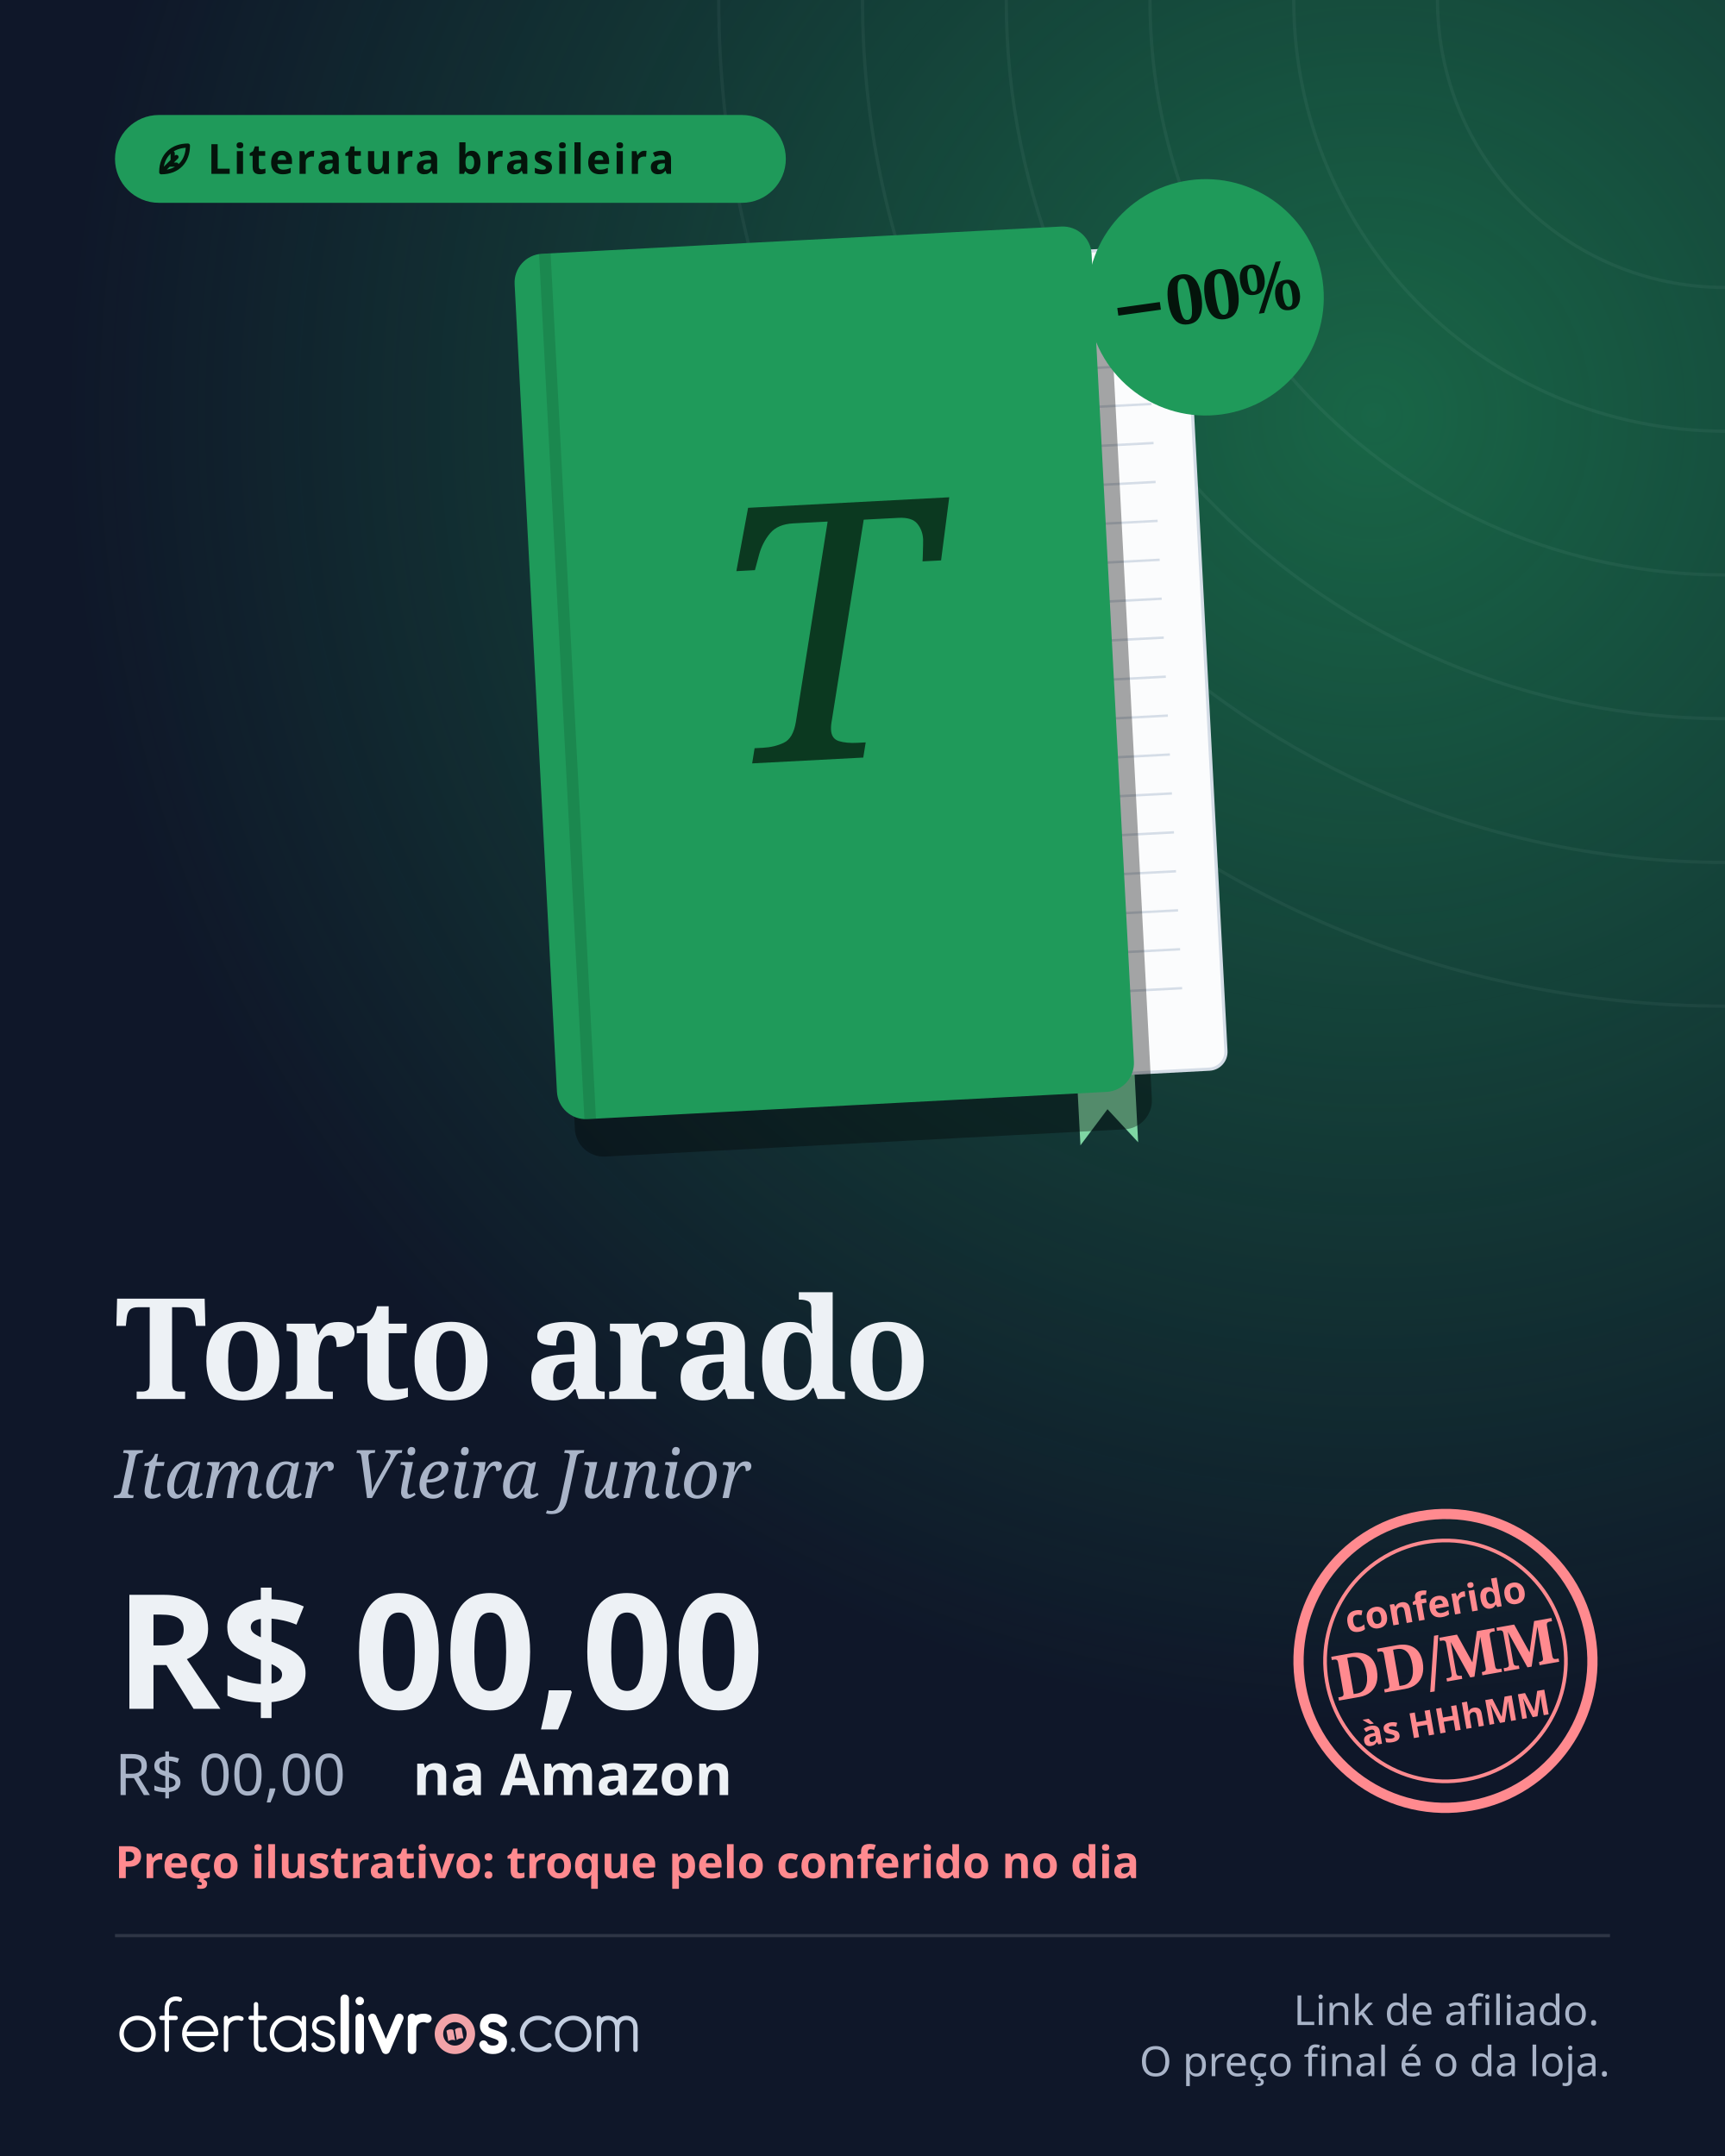
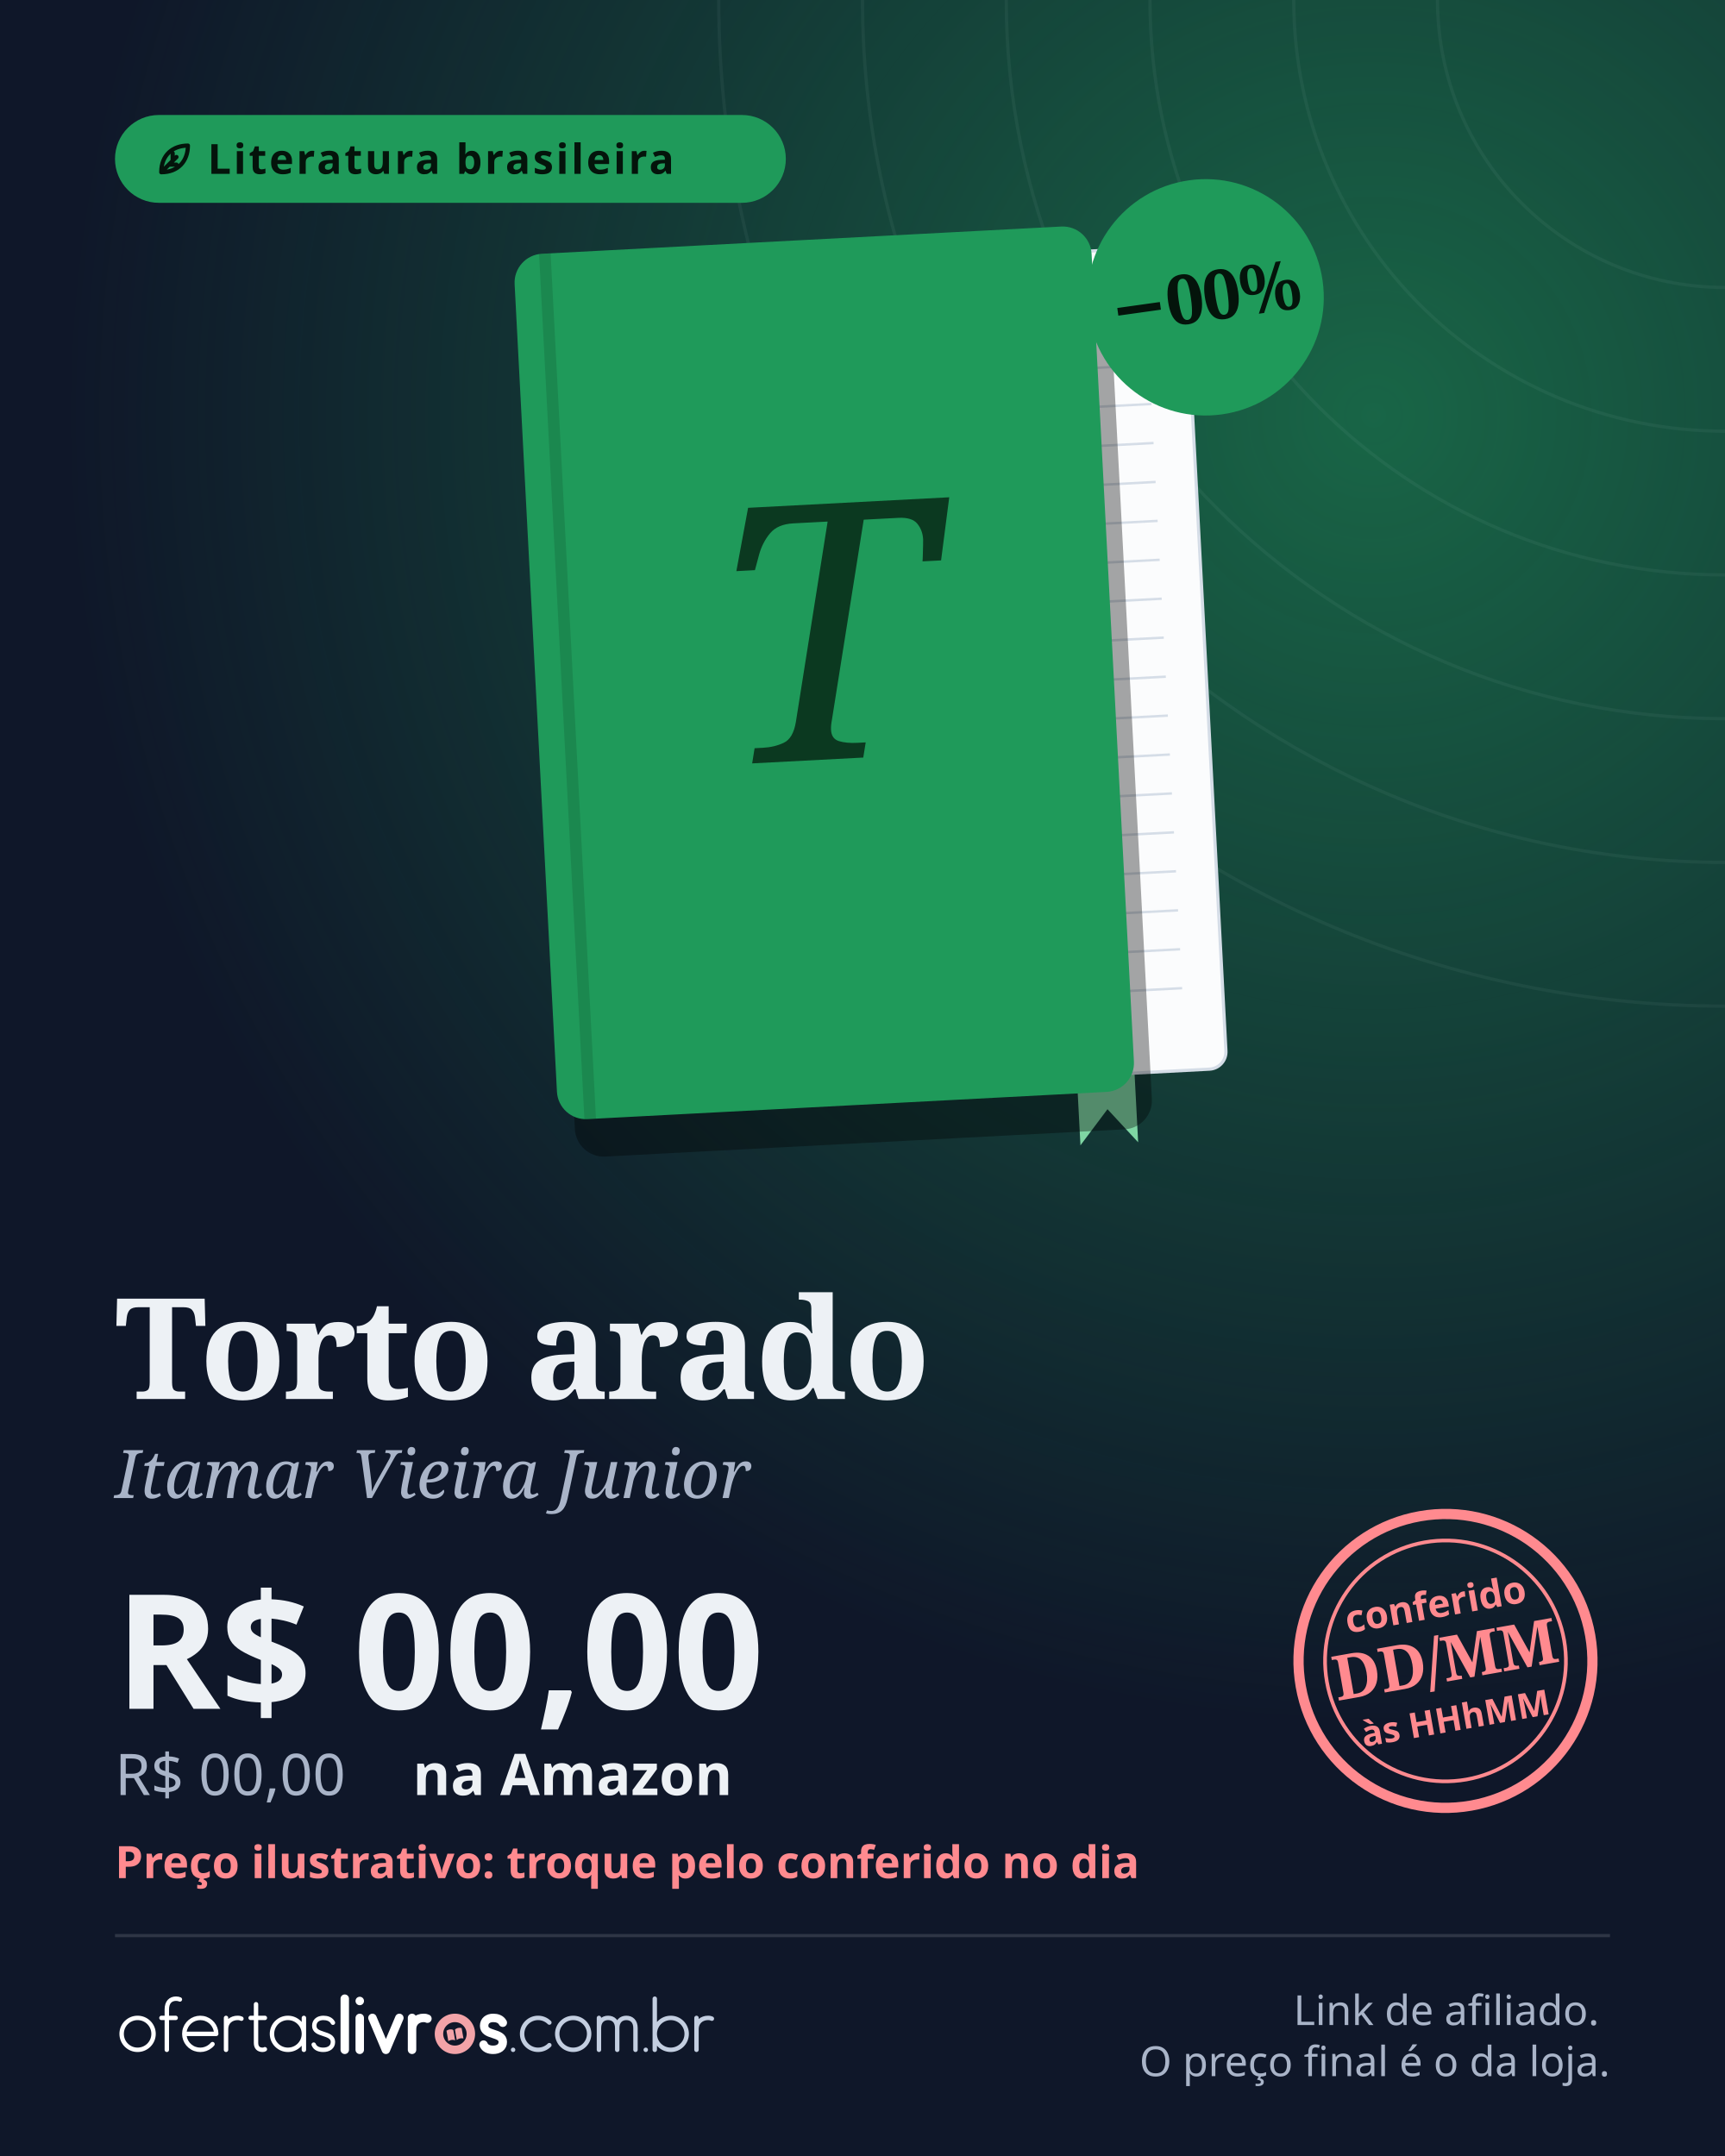
<svg xmlns="http://www.w3.org/2000/svg" width="1080" height="1350" viewBox="0 0 1080 1350" role="img" aria-label="Oferta: Torto arado">
  <style>
@font-face{font-family:"Fraunces";font-weight:100 900;src:url("../../../../static/fonts/fraunces-latin-full-normal.woff2")}
@font-face{font-family:"Fraunces";font-style:italic;font-weight:100 900;src:url("../../../../static/fonts/fraunces-latin-full-italic.woff2")}
@font-face{font-family:"Outfit";font-weight:100 900;src:url("../../../../static/fonts/outfit-latin-wght-normal.woff2")}
.f{font-family:Fraunces,Charter,Georgia,serif;font-weight:800;font-variation-settings:"SOFT" 100,"WONK" 1;letter-spacing:-.02em}
.fi{font-family:Fraunces,Charter,Georgia,serif;font-style:italic;font-weight:400;font-variation-settings:"SOFT" 100,"WONK" 1}
.s{font-family:Outfit,system-ui,sans-serif}
.up{text-transform:uppercase;letter-spacing:.06em}
</style>
  <defs>
    <radialGradient id="g" cx="860" cy="260" r="820" gradientUnits="userSpaceOnUse">
      <stop offset="0" stop-color="#1f9a5a" stop-opacity="0.6" />
      <stop offset="1" stop-color="#1f9a5a" stop-opacity="0" />
    </radialGradient>
  </defs>
  <rect width="1080" height="1350" fill="#0f1729" />
  <rect width="1080" height="1350" fill="url(#g)" />
  <circle cx="1080" cy="0" r="180" fill="none" stroke="#edf1f5" stroke-opacity="0.05" stroke-width="2" />
  <circle cx="1080" cy="0" r="270" fill="none" stroke="#edf1f5" stroke-opacity="0.05" stroke-width="2" />
  <circle cx="1080" cy="0" r="360" fill="none" stroke="#edf1f5" stroke-opacity="0.05" stroke-width="2" />
  <circle cx="1080" cy="0" r="450" fill="none" stroke="#edf1f5" stroke-opacity="0.05" stroke-width="2" />
  <circle cx="1080" cy="0" r="540" fill="none" stroke="#edf1f5" stroke-opacity="0.05" stroke-width="2" />
  <circle cx="1080" cy="0" r="630" fill="none" stroke="#edf1f5" stroke-opacity="0.05" stroke-width="2" />
  <rect x="72" y="72" width="420" height="55" rx="27.5" fill="#1f9a5a" />
  <g transform="translate(95 85.2) scale(1.1917)" fill="none" stroke="#04140b" stroke-width="2.2" stroke-linecap="round" stroke-linejoin="round" color="#04140b">
    <path d="M5 19C5 10 11 5 19 5c0 8-5 14-14 14zM5 19l8-8M9 15h4M11 13V9" />
  </g>
  <text class="s up" x="130" y="108.86" font-size="26" fill="#04140b" font-weight="700" text-anchor="start">
    <tspan x="130" dy="0">Literatura brasileira</tspan>
  </text>
  <g transform="rotate(-3 516.0617 421.2963)">
    <path d="M660.753 638.333 h36.173 v86.815 l-18.086 -21.704 l-18.086 21.704z" fill="#7fd6a4" />
    <rect x="393.074" y="166.278" width="361.728" height="515.463" rx="10.852" fill="#fbfcfd" stroke="#d5dde7" stroke-width="2" />
    <line x1="407.543" y1="215.1" x2="729.481" y2="215.1" stroke="#d5dde7" stroke-width="1.5" />
    <line x1="407.543" y1="239.5" x2="729.481" y2="239.5" stroke="#d5dde7" stroke-width="1.5" />
    <line x1="407.543" y1="263.9" x2="729.481" y2="263.9" stroke="#d5dde7" stroke-width="1.5" />
    <line x1="407.543" y1="288.4" x2="729.481" y2="288.4" stroke="#d5dde7" stroke-width="1.5" />
    <line x1="407.543" y1="312.8" x2="729.481" y2="312.8" stroke="#d5dde7" stroke-width="1.5" />
    <line x1="407.543" y1="337.2" x2="729.481" y2="337.2" stroke="#d5dde7" stroke-width="1.5" />
    <line x1="407.543" y1="361.6" x2="729.481" y2="361.6" stroke="#d5dde7" stroke-width="1.5" />
    <line x1="407.543" y1="386.0" x2="729.481" y2="386.0" stroke="#d5dde7" stroke-width="1.5" />
    <line x1="407.543" y1="410.4" x2="729.481" y2="410.4" stroke="#d5dde7" stroke-width="1.5" />
    <line x1="407.543" y1="434.9" x2="729.481" y2="434.9" stroke="#d5dde7" stroke-width="1.5" />
    <line x1="407.543" y1="459.3" x2="729.481" y2="459.3" stroke="#d5dde7" stroke-width="1.5" />
    <line x1="407.543" y1="483.7" x2="729.481" y2="483.7" stroke="#d5dde7" stroke-width="1.5" />
    <line x1="407.543" y1="508.1" x2="729.481" y2="508.1" stroke="#d5dde7" stroke-width="1.5" />
    <line x1="407.543" y1="532.5" x2="729.481" y2="532.5" stroke="#d5dde7" stroke-width="1.5" />
    <line x1="407.543" y1="556.9" x2="729.481" y2="556.9" stroke="#d5dde7" stroke-width="1.5" />
    <line x1="407.543" y1="581.4" x2="729.481" y2="581.4" stroke="#d5dde7" stroke-width="1.5" />
    <line x1="407.543" y1="605.8" x2="729.481" y2="605.8" stroke="#d5dde7" stroke-width="1.5" />
    <line x1="407.543" y1="630.2" x2="729.481" y2="630.2" stroke="#d5dde7" stroke-width="1.5" />
    <rect x="345.198" y="174" width="361.728" height="542.593" rx="18.086" fill="#000" fill-opacity=".35" />
    <rect x="335.198" y="150" width="361.728" height="542.593" rx="18.086" fill="#1f9a5a" />
    <rect x="351.475" y="150" width="7.235" height="542.593" fill="#000" fill-opacity=".12" />
    <text class="fi" x="516.062" y="475.556" font-size="224" fill="#04140b" font-weight="800" text-anchor="middle" fill-opacity=".72">
      <tspan x="516.062" dy="0">T</tspan>
    </text>
  </g>
  <text class="f" x="72" y="876" font-size="88" fill="#edf1f5" text-anchor="start">
    <tspan x="72" dy="0">Torto arado</tspan>
  </text>
  <text class="fi" x="72" y="938" font-size="42" fill="#a9b4c8" text-anchor="start">
    <tspan x="72" dy="0">Itamar Vieira Junior</tspan>
  </text>
  <text class="s" x="72" y="1070" font-size="100" fill="#edf1f5" font-weight="700" text-anchor="start">
    <tspan x="72" dy="0">R$ 00,00</tspan>
  </text>
  <text class="s" x="72" y="1124" font-size="36" fill="#a9b4c8" font-weight="500" text-anchor="start" text-decoration="line-through">
    <tspan x="72" dy="0">R$ 00,00</tspan>
  </text>
  <text class="s" x="258.4" y="1124" font-size="36" fill="#edf1f5" font-weight="600" text-anchor="start">
    <tspan x="258.4" dy="0">na Amazon</tspan>
  </text>
  <g transform="rotate(-8 754.8025 186.1728)">
    <circle cx="754.802" cy="186.173" r="74" fill="#1f9a5a" />
    <text class="f" x="754.802" y="200.973" font-size="43" fill="#04140b" text-anchor="middle">
      <tspan x="754.802" dy="0">−00%</tspan>
    </text>
  </g>
  <g id="carimbo-conferido">
    <g transform="rotate(-10 905 1040)">
      <circle cx="905" cy="1040" r="92" fill="none" stroke="#ff8a8f" stroke-width="6.4" />
      <circle cx="905" cy="1040" r="75.4" fill="none" stroke="#ff8a8f" stroke-width="2.3" />
      <text class="s" x="905" y="1012.4" font-size="24" fill="#ff8a8f" font-weight="600" text-anchor="middle">
        <tspan x="905" dy="0">conferido</tspan>
      </text>
      <text class="f" x="905" y="1052.88" font-size="39" fill="#ff8a8f" text-anchor="middle">
        <tspan x="905" dy="0">DD/MM</tspan>
      </text>
      <text class="s" x="905" y="1084.16" font-size="22" fill="#ff8a8f" font-weight="600" text-anchor="middle">
        <tspan x="905" dy="0">às HHhMM</tspan>
      </text>
    </g>
  </g>
  <g id="ilustrativo">
    <text class="s" x="72" y="1176" font-size="28" fill="#ff8a8f" font-weight="600" text-anchor="start">
      <tspan x="72" dy="0">Preço ilustrativo: troque pelo conferido no dia</tspan>
    </text>
  </g>
  <line x1="72" y1="1212" x2="1008" y2="1212" stroke="#edf1f5" stroke-opacity=".14" stroke-width="2" />
-   <svg x="72" y="1248" width="330.0" height="39.0" viewBox="-3.4 8.8 274.07 32.4" aria-label="ofertaslivros.com">
+   <svg x="72" y="1248" width="375.2" height="39.0" viewBox="-3.4 8.8 311.6 32.4" aria-label="ofertaslivros.com.br">
    <path d="M 0 30 A 8.3 8.3 0 1 1 16.6 30 A 8.3 8.3 0 1 1 0 30 Z M 23.5 38.3 V 17.3 C 23.5 13.5 25.5 11.7 28.3 11.7 C 29.1 11.7 29.8 11.85 30.3 12.1 M 20.7 21.7 H 28.1 M 32.6 30 H 49.2 A 8.3 8.3 0 1 0 47.26 35.34 M 54.3 21.7 V 38.3 M 54.3 27.5 C 54.3 23.8 57.1 21.7 60.3 21.7 C 61.3 21.7 61.9 21.9 62.3 22.1 M 69.9 14.6 V 34.7 C 69.9 37.1 71.2 38.3 73.3 38.3 C 73.8 38.3 74.2 38.2 74.5 38 M 67.1 21.7 H 74.5 M 78.2 30 A 8.3 8.3 0 1 1 94.8 30 A 8.3 8.3 0 1 1 78.2 30 Z M 94.8 21.7 V 38.3 M 109.9 24.2 C 108.9 22.3 106.9 21.7 104.9 21.7 C 102.2 21.7 100.2 23.2 100.2 25.8 C 100.2 28.4 102.4 29.2 104.9 30 C 107.4 30.8 109.9 31.6 109.9 34.2 C 109.9 36.9 107.7 38.3 104.9 38.3 C 102.7 38.3 100.7 37.6 99.9 35.6" fill="none" stroke="#ffffff" stroke-width="2.3" stroke-linecap="round" stroke-linejoin="round" />
    <circle cx="173.35" cy="30" r="8.3" fill="none" stroke="#f2a3a8" stroke-width="4.4" />
    <path transform="translate(173.35 30.25) rotate(-10) scale(0.625) translate(-16 -16.6)" fill="#f2a3a8" d="M9.6 12.4C11.6 11.5 13.8 11.6 15.3 12.8V21.6C13.8 20.5 11.6 20.4 9.6 21.2ZM22.4 12.4C20.4 11.5 18.2 11.6 16.7 12.8V21.6C18.2 20.5 20.4 20.4 22.4 21.2Z" />
    <path d="M 116.05 11.7 V 38.3 M 123.85 21.7 V 38.3 M 123.85 12.9 h 0.01 M 130.45 21.7 L 137.45 38.3 L 144.45 21.7 M 151.05 21.7 V 38.3 M 151.05 27.5 C 151.05 23.8 153.85 21.7 157.05 21.7 C 158.05 21.7 158.65 21.9 159.05 22.1 M 198.25 24.2 C 197.25 22.3 195.25 21.7 193.25 21.7 C 190.55 21.7 188.55 23.2 188.55 25.8 C 188.55 28.4 190.75 29.2 193.25 30 C 195.75 30.8 198.25 31.6 198.25 34.2 C 198.25 36.9 196.05 38.3 193.25 38.3 C 191.05 38.3 189.05 37.6 188.25 35.6" fill="none" stroke="#ffffff" stroke-width="4.4" stroke-linecap="round" stroke-linejoin="round" />
    <path d="M 203.6 38.3 h 0.01 M 222.47 24.13 A 8.3 8.3 0 1 0 222.47 35.87 M 226.57 30 A 8.3 8.3 0 1 1 243.17 30 A 8.3 8.3 0 1 1 226.57 30 Z M 248.27 21.7 V 38.3 M 248.27 27 C 248.27 23.5 250.27 21.7 253.02 21.7 C 255.77 21.7 257.77 23.5 257.77 27 V 38.3 M 257.77 27 C 257.77 23.5 259.77 21.7 262.52 21.7 C 265.27 21.7 267.27 23.5 267.27 27 V 38.3" fill="none" stroke="#c3cee0" stroke-width="2.3" stroke-linecap="round" stroke-linejoin="round" />
+     <path d="M 272.6 38.3 h 0.01 M 277.3 11.7 V 38.3 M 277.3 30 A 8.3 8.3 0 1 1 293.9 30 A 8.3 8.3 0 1 1 277.3 30 Z M 299 21.7 V 38.3 M 299 27.5 C 299 23.8 301.8 21.7 305 21.7 C 306 21.7 306.6 21.9 307 22.1" fill="none" stroke="#c3cee0" stroke-width="2.3" stroke-linecap="round" stroke-linejoin="round" />
  </svg>
  <text class="s" x="1008" y="1268" font-size="26" fill="#a9b4c8" font-weight="500" text-anchor="end">
    <tspan x="1008" dy="0">Link de afiliado.</tspan>
    <tspan x="1008" dy="32">O preço final é o da loja.</tspan>
  </text>
</svg>
